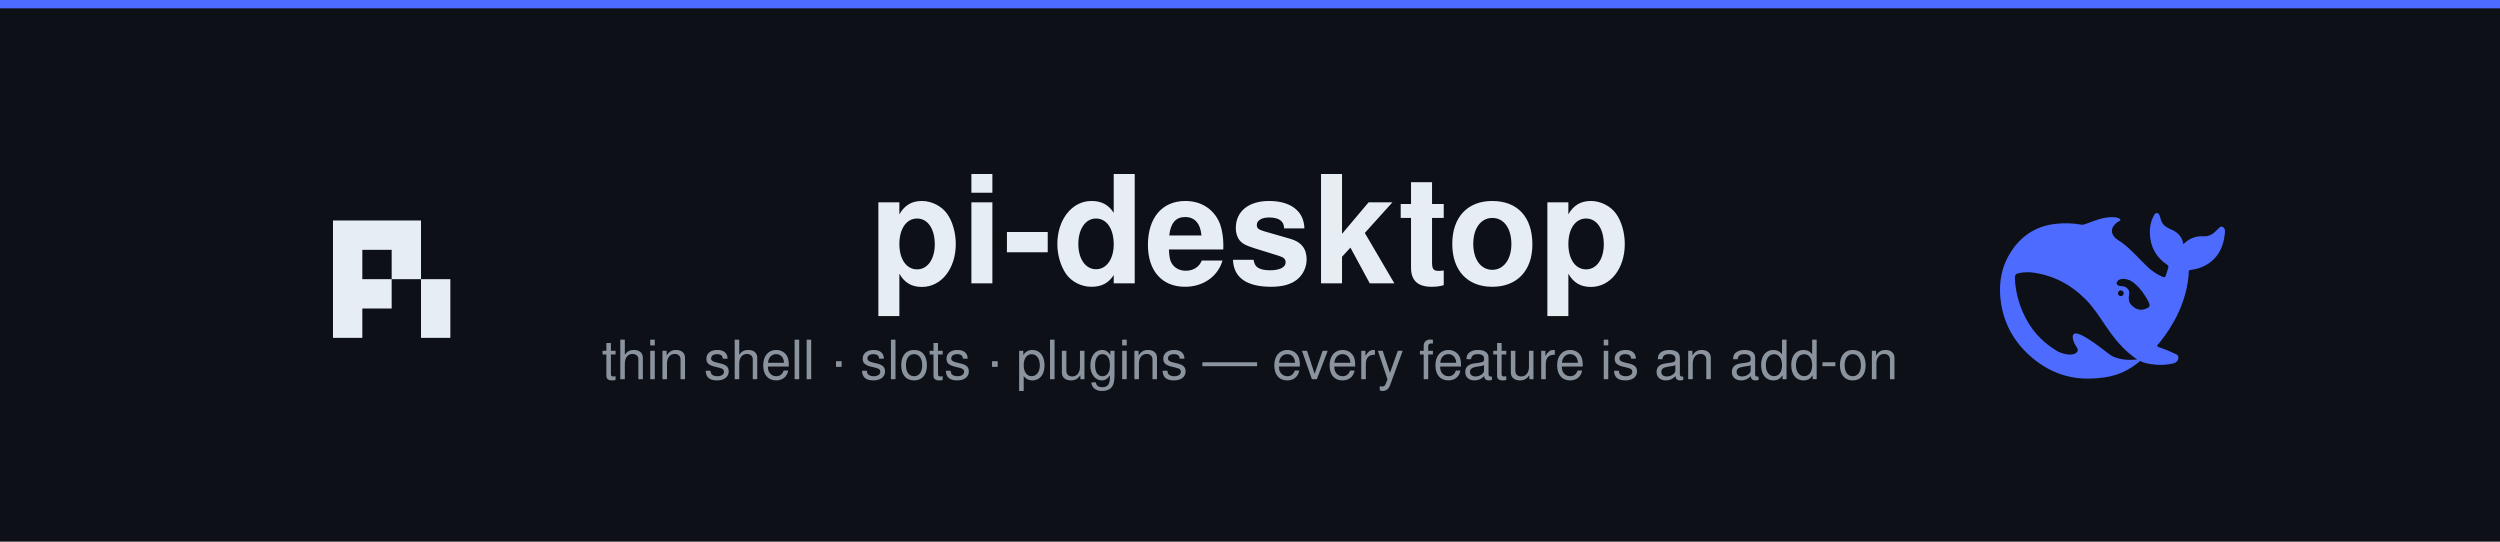
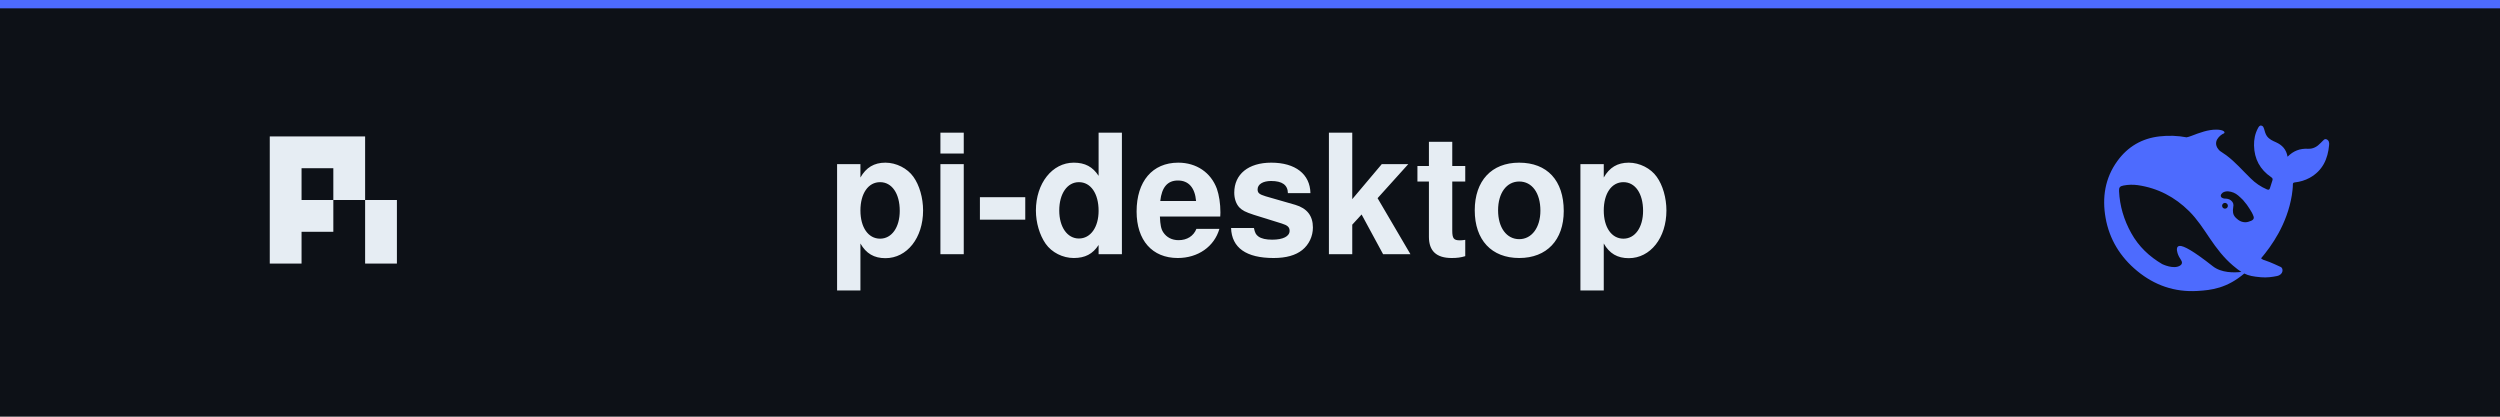
- <svg xmlns="http://www.w3.org/2000/svg" width="1200" height="260" viewBox="0 0 1200 260">
-   <rect width="1200" height="260" fill="#0d1117" />
+ <svg xmlns="http://www.w3.org/2000/svg" width="1200" height="200" viewBox="0 0 1200 200">
+   <rect width="1200" height="200" fill="#0d1117" />
  <rect width="1200" height="4" fill="#4D6BFE" />
-   <g transform="translate(140, 86) scale(0.12)" fill="#e6edf3">
+   <g transform="translate(108, 44) scale(0.13)" fill="#e6edf3">
    <path fill-rule="evenodd" d="M165.29 165.29H517.36V400H400V517.36H282.65V634.72H165.29Z M282.65 282.65V400H400V282.65Z" />
    <path d="M517.36 400H634.72V634.72H517.36Z" />
  </g>
-   <text x="600" y="136" text-anchor="middle" font-family="-apple-system, Segoe UI, Helvetica, Arial, sans-serif" font-size="72" font-weight="700" fill="#e6edf3">pi-desktop</text>
-   <text x="600" y="182" text-anchor="middle" font-family="-apple-system, Segoe UI, Helvetica, Arial, sans-serif" font-size="26" fill="#8b949e">thin shell · slots · plugins — every feature is an add-on</text>
-   <g transform="translate(960, 88) scale(4.5)" fill="#4D6BFE">
+   <text x="600" y="122" text-anchor="middle" font-family="-apple-system, Segoe UI, Helvetica, Arial, sans-serif" font-size="80" font-weight="700" fill="#e6edf3">pi-desktop</text>
+   <g transform="translate(1010, 46) scale(4.5)" fill="#4D6BFE">
    <path d="M23.748 4.651c-.254-.124-.364.113-.512.233-.051.04-.094.09-.137.137-.372.397-.806.657-1.373.626-.829-.046-1.537.214-2.163.848-.133-.782-.575-1.248-1.247-1.548-.352-.155-.708-.311-.955-.65-.172-.24-.219-.509-.305-.774-.055-.16-.11-.323-.293-.35-.2-.031-.278.136-.356.276-.313.572-.434 1.202-.422 1.84.027 1.436.633 2.58 1.838 3.393.137.094.172.187.129.323-.082.28-.18.553-.266.833-.055.179-.137.218-.328.14a5.5 5.5 0 0 1-1.737-1.179c-.857-.828-1.631-1.743-2.597-2.46a12 12 0 0 0-.689-.47c-.985-.957.13-1.743.387-1.836.27-.098.094-.433-.778-.428-.872.003-1.67.295-2.687.685a3 3 0 0 1-.465.136 9.6 9.6 0 0 0-2.883-.101c-1.885.21-3.39 1.1-4.497 2.622C.082 8.776-.231 10.854.152 13.02c.403 2.284 1.568 4.175 3.36 5.653 1.857 1.533 3.997 2.284 6.438 2.14 1.482-.085 3.132-.284 4.994-1.86.47.234.962.328 1.78.398.629.058 1.235-.031 1.705-.129.735-.155.684-.836.418-.961-2.155-1.004-1.682-.595-2.112-.926 1.095-1.295 2.768-3.598 3.284-6.733.05-.346.115-.834.108-1.114-.004-.171.035-.238.23-.257a4.2 4.2 0 0 0 1.545-.475c1.397-.763 1.96-2.016 2.093-3.517.02-.23-.004-.467-.247-.588M11.58 18.168c-2.088-1.642-3.101-2.183-3.52-2.16-.39.024-.32.472-.234.763.09.288.207.487.371.74.114.167.192.416-.113.603-.673.416-1.842-.14-1.897-.168-1.361-.801-2.5-1.86-3.301-3.306-.775-1.393-1.225-2.888-1.299-4.482-.02-.385.094-.522.477-.592a4.7 4.7 0 0 1 1.53-.038c2.131.311 3.946 1.264 5.467 2.774.868.86 1.525 1.887 2.202 2.89.72 1.066 1.494 2.082 2.48 2.915.348.291.626.513.892.677-.802.09-2.14.109-3.055-.615zm1.001-6.44a.306.306 0 0 1 .415-.287.3.3 0 0 1 .113.074.3.3 0 0 1 .086.214c0 .17-.136.307-.308.307a.303.303 0 0 1-.306-.307m3.11 1.596c-.2.081-.4.151-.591.16a1.25 1.25 0 0 1-.798-.254c-.274-.23-.47-.358-.551-.758a1.7 1.7 0 0 1 .015-.588c.07-.327-.007-.537-.238-.727-.188-.156-.426-.199-.689-.199a.6.6 0 0 1-.254-.078.253.253 0 0 1-.114-.358 1 1 0 0 1 .192-.21c.356-.202.767-.136 1.146.016.352.144.618.408 1.001.782.392.451.462.576.685.915.176.264.336.536.446.848.066.194-.02.353-.25.45" />
  </g>
</svg>
